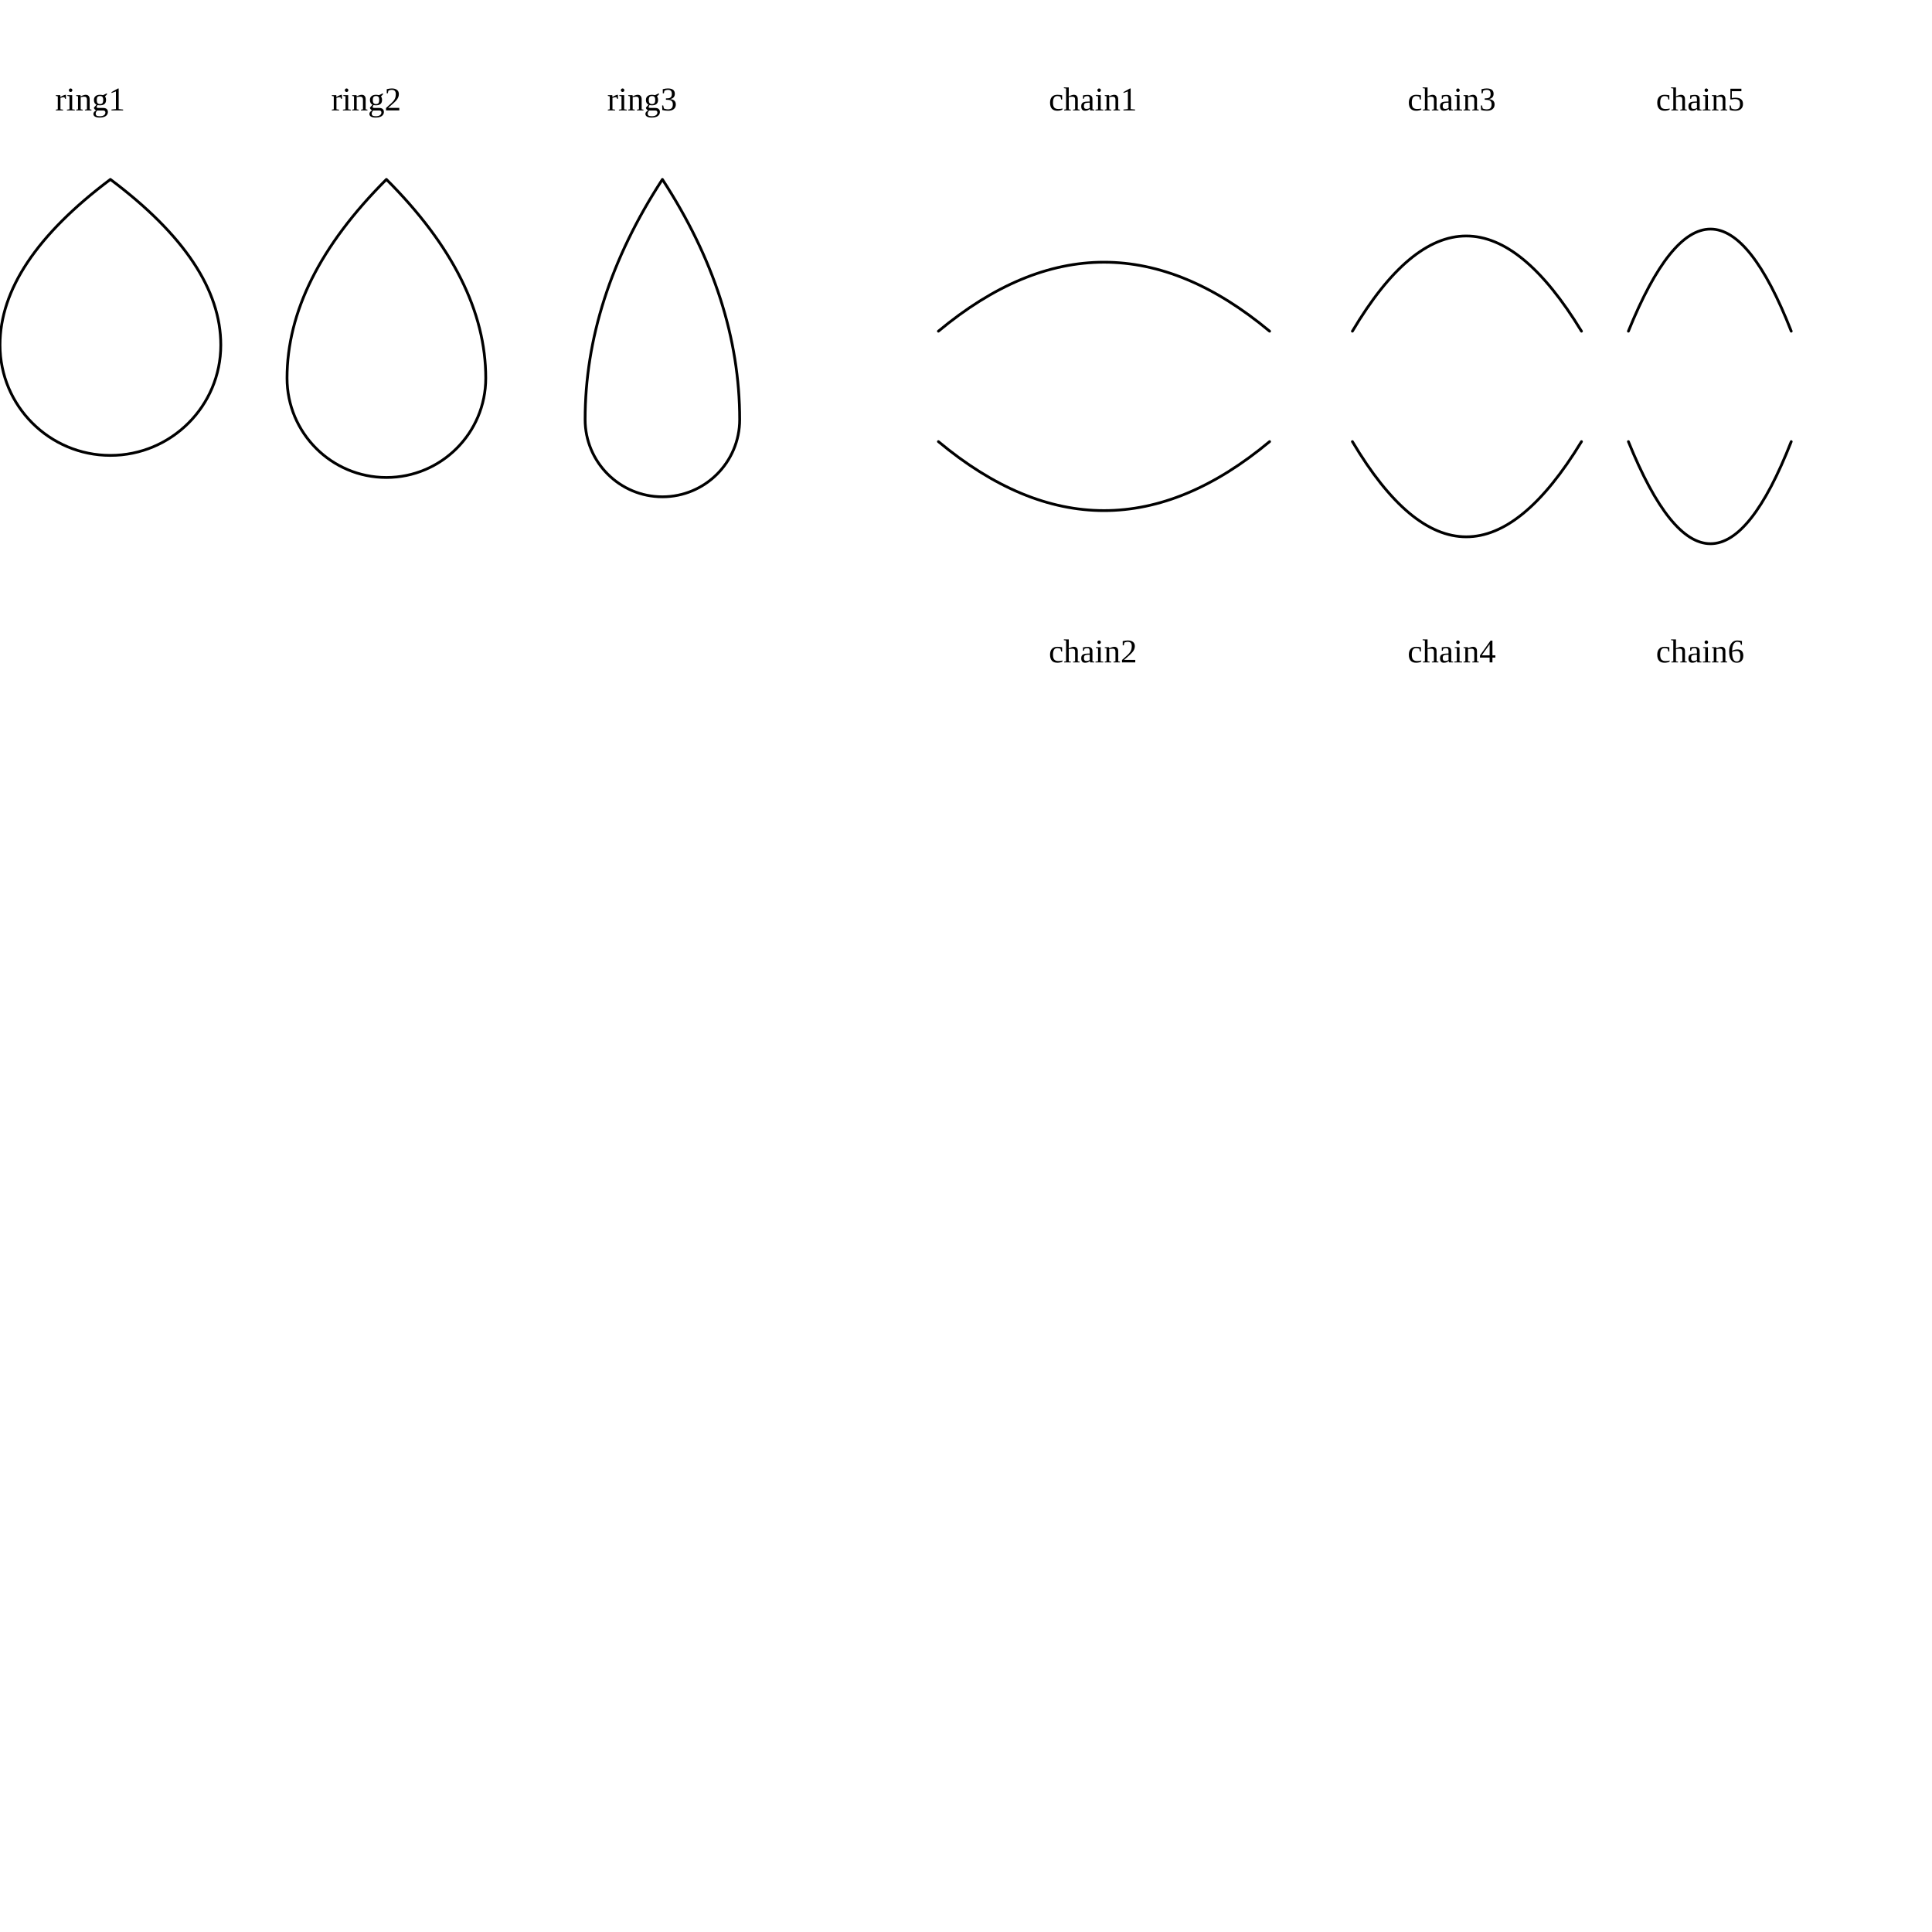
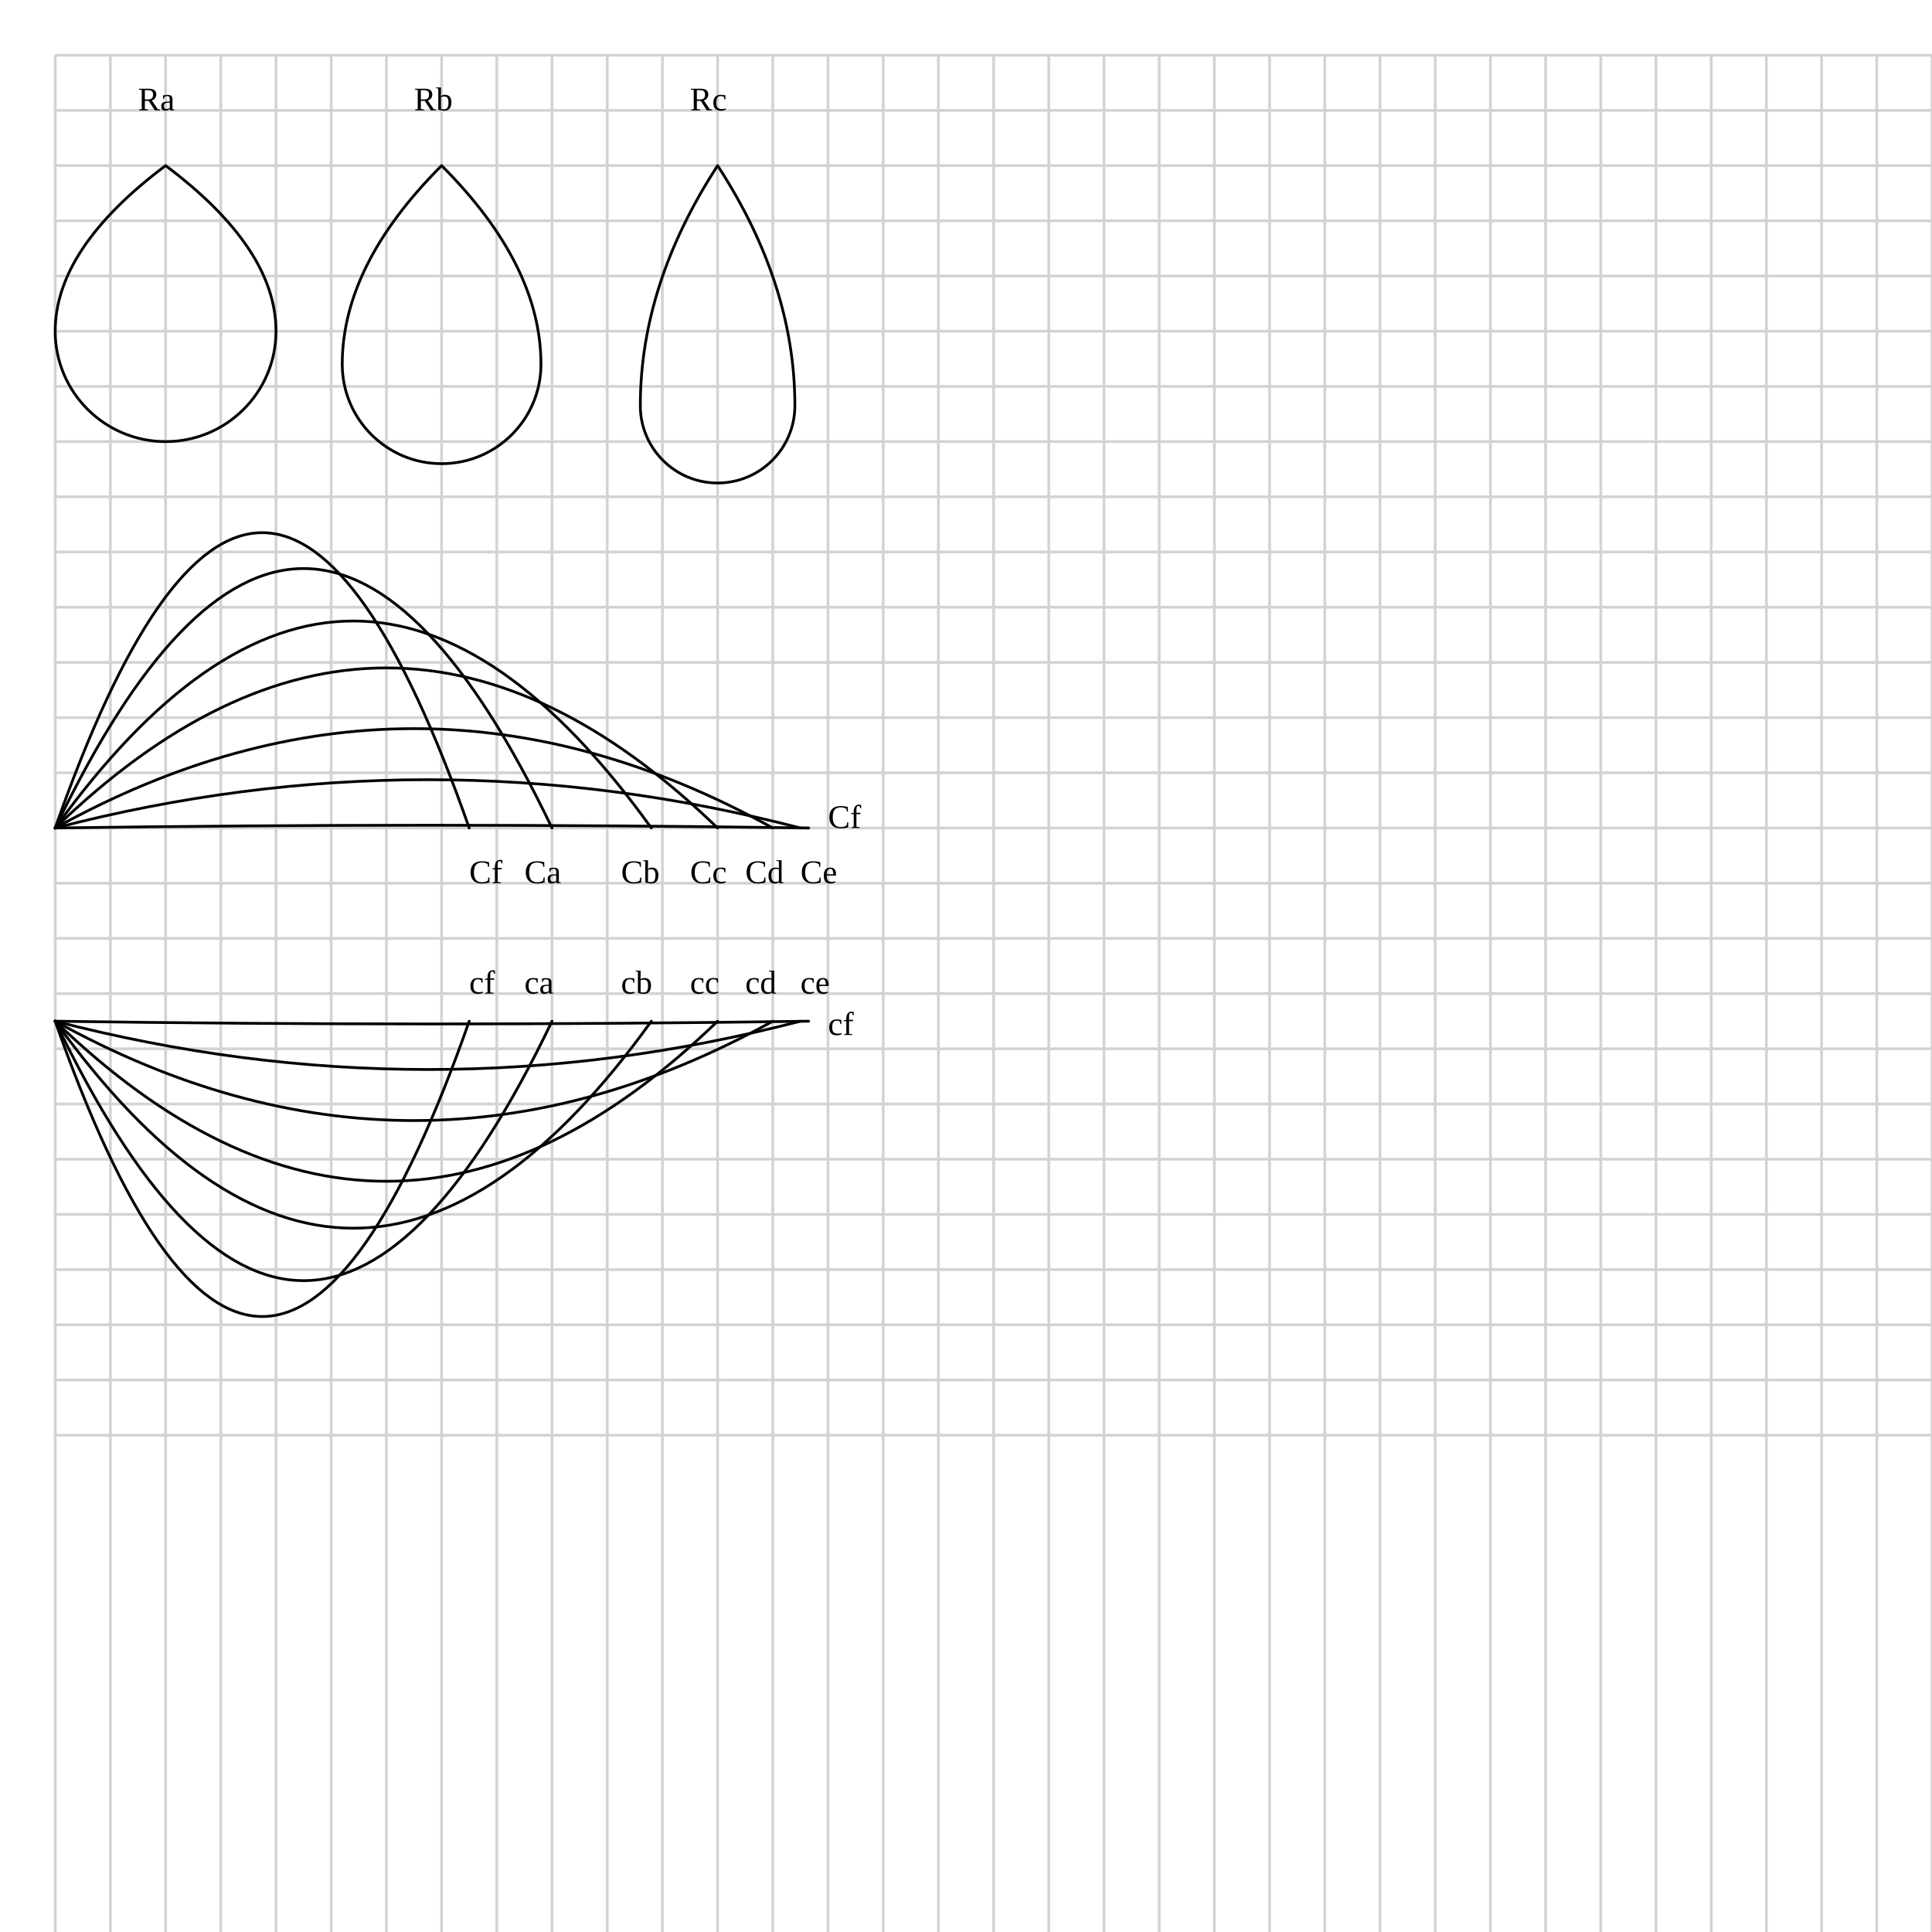
<svg xmlns="http://www.w3.org/2000/svg" xmlns:xlink="http://www.w3.org/1999/xlink" version="1.1" baseProfile="full" width="500mm" height="500mm" viewBox="-20 -20 700 700">
  <g fill="none" stroke-linecap="round">
-     <path id="ring1" d="M 0,0   Q -40,30 -40,60    A 20,20 0, 1, 0 40,60   Q 40,30 0,0" />
+     <path id="Ra" d="M 0,0   Q -40,30 -40,60    A 1,1 0, 1, 0 40,60   Q 40,30 0,0" />
  </g>
  <g fill="none" stroke-linecap="round">
-     <path id="ring2" d="M 0,0   Q -36,36 -36,72    A 17,17 0, 1, 0 36,72  Q 36,36 0,0" />
+     <path id="Rb" d="M 0,0   Q -36,36 -36,72    A 1,1 0, 1, 0 36,72   Q 36,36 0,0" />
  </g>
  <g fill="none" stroke-linecap="round">
-     <path id="ring3" d="M 0,0   Q -28,43 -28,87    A 14,14 0, 1, 0 28,87   Q 28,43 0,0" />
+     <path id="Rc" d="M 0,0   Q -28,43 -28,87    A 1,1 0, 1, 0 28,87   Q 28,43 0,0" />
  </g>
  <g fill="none" stroke-linecap="round">
-     <path id="chain1" d="M 0,0   Q 60,-50 120,0" />
+     <path id="Cf" d="M 0,0   Q 90,-188 180,0" />
  </g>
  <g fill="none" stroke-linecap="round">
-     <path id="chain2" d="M 0,0   Q 60, 50 120,0" />
+     <path id="Ce" d="M 0,0   Q 108,-150 216,0" />
  </g>
  <g fill="none" stroke-linecap="round">
-     <path id="chain3" d="M 0,0   Q 41,-69 83,0" />
+     <path id="Cd" d="M 0,0   Q 120,-116 240,0" />
  </g>
  <g fill="none" stroke-linecap="round">
-     <path id="chain4" d="M 0,0   Q 41, 69 83,0" />
+     <path id="Cc" d="M 0,0   Q 130,-72 260,0" />
  </g>
  <g fill="none" stroke-linecap="round">
-     <path id="chain5" d="M 0,0   Q 30,-74 59,0" />
+     <path id="Cb" d="M 0,0   Q 135,-35 270,0" />
  </g>
  <g fill="none" stroke-linecap="round">
-     <path id="chain6" d="M 0,0   Q 30, 74 59,0" />
+     <path id="Ca" d="M 0,0   Q 136,-2 273,0" />
+   </g>
+   <g fill="none" stroke-linecap="round">
+     <path id="Cg" d="M 0,0   Q 75,-214 150,0" />
+   </g>
+   <g fill="none" stroke-linecap="round">
+     <path id="ca" d="M 0,0   Q 90,188 180,0" />
+   </g>
+   <g fill="none" stroke-linecap="round">
+     <path id="cb" d="M 0,0   Q 108,150 216,0" />
+   </g>
+   <g fill="none" stroke-linecap="round">
+     <path id="cc" d="M 0,0   Q 120,116 240,0" />
+   </g>
+   <g fill="none" stroke-linecap="round">
+     <path id="cd" d="M 0,0   Q 130,72 260,0" />
+   </g>
+   <g fill="none" stroke-linecap="round">
+     <path id="ce" d="M 0,0   Q 135,35 270,0" />
+   </g>
+   <g fill="none" stroke-linecap="round">
+     <path id="cf" d="M 0,0   Q 136,2 273,0" />
+   </g>
+   <g fill="none" stroke-linecap="round">
+     <path id="cg" d="M 0,0   Q 75,214 150,0" />
  </g>
  <g fill="none" stroke-linecap="round">
    <path id="picot" d="M 0,0   Q -6,10 -6,16     A 6,6 0, 1, 0 6,16     Q 6,10 0,0" />
  </g>
+   <line y1="0" x1="0" y2="0" x2="2000" stroke="lightgrey" stroke-width="1px" />
+   <line y1="20" x1="0" y2="20" x2="2000" stroke="lightgrey" stroke-width="1px" />
+   <line y1="40" x1="0" y2="40" x2="2000" stroke="lightgrey" stroke-width="1px" />
+   <line y1="60" x1="0" y2="60" x2="2000" stroke="lightgrey" stroke-width="1px" />
+   <line y1="80" x1="0" y2="80" x2="2000" stroke="lightgrey" stroke-width="1px" />
+   <line y1="100" x1="0" y2="100" x2="2000" stroke="lightgrey" stroke-width="1px" />
+   <line y1="120" x1="0" y2="120" x2="2000" stroke="lightgrey" stroke-width="1px" />
+   <line y1="140" x1="0" y2="140" x2="2000" stroke="lightgrey" stroke-width="1px" />
+   <line y1="160" x1="0" y2="160" x2="2000" stroke="lightgrey" stroke-width="1px" />
+   <line y1="180" x1="0" y2="180" x2="2000" stroke="lightgrey" stroke-width="1px" />
+   <line y1="200" x1="0" y2="200" x2="2000" stroke="lightgrey" stroke-width="1px" />
+   <line y1="220" x1="0" y2="220" x2="2000" stroke="lightgrey" stroke-width="1px" />
+   <line y1="240" x1="0" y2="240" x2="2000" stroke="lightgrey" stroke-width="1px" />
+   <line y1="260" x1="0" y2="260" x2="2000" stroke="lightgrey" stroke-width="1px" />
+   <line y1="280" x1="0" y2="280" x2="2000" stroke="lightgrey" stroke-width="1px" />
+   <line y1="300" x1="0" y2="300" x2="2000" stroke="lightgrey" stroke-width="1px" />
+   <line y1="320" x1="0" y2="320" x2="2000" stroke="lightgrey" stroke-width="1px" />
+   <line y1="340" x1="0" y2="340" x2="2000" stroke="lightgrey" stroke-width="1px" />
+   <line y1="360" x1="0" y2="360" x2="2000" stroke="lightgrey" stroke-width="1px" />
+   <line y1="380" x1="0" y2="380" x2="2000" stroke="lightgrey" stroke-width="1px" />
+   <line y1="400" x1="0" y2="400" x2="2000" stroke="lightgrey" stroke-width="1px" />
+   <line y1="420" x1="0" y2="420" x2="2000" stroke="lightgrey" stroke-width="1px" />
+   <line y1="440" x1="0" y2="440" x2="2000" stroke="lightgrey" stroke-width="1px" />
+   <line y1="460" x1="0" y2="460" x2="2000" stroke="lightgrey" stroke-width="1px" />
+   <line y1="480" x1="0" y2="480" x2="2000" stroke="lightgrey" stroke-width="1px" />
+   <line y1="500" x1="0" y2="500" x2="2000" stroke="lightgrey" stroke-width="1px" />
+   <line x1="0" y1="0" x2="0" y2="2000" stroke="lightgrey" stroke-width="1px" />
+   <line x1="20" y1="0" x2="20" y2="2000" stroke="lightgrey" stroke-width="1px" />
+   <line x1="40" y1="0" x2="40" y2="2000" stroke="lightgrey" stroke-width="1px" />
+   <line x1="60" y1="0" x2="60" y2="2000" stroke="lightgrey" stroke-width="1px" />
+   <line x1="80" y1="0" x2="80" y2="2000" stroke="lightgrey" stroke-width="1px" />
+   <line x1="100" y1="0" x2="100" y2="2000" stroke="lightgrey" stroke-width="1px" />
+   <line x1="120" y1="0" x2="120" y2="2000" stroke="lightgrey" stroke-width="1px" />
+   <line x1="140" y1="0" x2="140" y2="2000" stroke="lightgrey" stroke-width="1px" />
+   <line x1="160" y1="0" x2="160" y2="2000" stroke="lightgrey" stroke-width="1px" />
+   <line x1="180" y1="0" x2="180" y2="2000" stroke="lightgrey" stroke-width="1px" />
+   <line x1="200" y1="0" x2="200" y2="2000" stroke="lightgrey" stroke-width="1px" />
+   <line x1="220" y1="0" x2="220" y2="2000" stroke="lightgrey" stroke-width="1px" />
+   <line x1="240" y1="0" x2="240" y2="2000" stroke="lightgrey" stroke-width="1px" />
+   <line x1="260" y1="0" x2="260" y2="2000" stroke="lightgrey" stroke-width="1px" />
+   <line x1="280" y1="0" x2="280" y2="2000" stroke="lightgrey" stroke-width="1px" />
+   <line x1="300" y1="0" x2="300" y2="2000" stroke="lightgrey" stroke-width="1px" />
+   <line x1="320" y1="0" x2="320" y2="2000" stroke="lightgrey" stroke-width="1px" />
+   <line x1="340" y1="0" x2="340" y2="2000" stroke="lightgrey" stroke-width="1px" />
+   <line x1="360" y1="0" x2="360" y2="2000" stroke="lightgrey" stroke-width="1px" />
+   <line x1="380" y1="0" x2="380" y2="2000" stroke="lightgrey" stroke-width="1px" />
+   <line x1="400" y1="0" x2="400" y2="2000" stroke="lightgrey" stroke-width="1px" />
+   <line x1="420" y1="0" x2="420" y2="2000" stroke="lightgrey" stroke-width="1px" />
+   <line x1="440" y1="0" x2="440" y2="2000" stroke="lightgrey" stroke-width="1px" />
+   <line x1="460" y1="0" x2="460" y2="2000" stroke="lightgrey" stroke-width="1px" />
+   <line x1="480" y1="0" x2="480" y2="2000" stroke="lightgrey" stroke-width="1px" />
+   <line x1="500" y1="0" x2="500" y2="2000" stroke="lightgrey" stroke-width="1px" />
+   <line x1="520" y1="0" x2="520" y2="2000" stroke="lightgrey" stroke-width="1px" />
+   <line x1="540" y1="0" x2="540" y2="2000" stroke="lightgrey" stroke-width="1px" />
+   <line x1="560" y1="0" x2="560" y2="2000" stroke="lightgrey" stroke-width="1px" />
+   <line x1="580" y1="0" x2="580" y2="2000" stroke="lightgrey" stroke-width="1px" />
+   <line x1="600" y1="0" x2="600" y2="2000" stroke="lightgrey" stroke-width="1px" />
+   <line x1="620" y1="0" x2="620" y2="2000" stroke="lightgrey" stroke-width="1px" />
+   <line x1="640" y1="0" x2="640" y2="2000" stroke="lightgrey" stroke-width="1px" />
+   <line x1="660" y1="0" x2="660" y2="2000" stroke="lightgrey" stroke-width="1px" />
+   <line x1="680" y1="0" x2="680" y2="2000" stroke="lightgrey" stroke-width="1px" />
+   <line x1="700" y1="0" x2="700" y2="2000" stroke="lightgrey" stroke-width="1px" />
+   <line x1="720" y1="0" x2="720" y2="2000" stroke="lightgrey" stroke-width="1px" />
+   <line x1="740" y1="0" x2="740" y2="2000" stroke="lightgrey" stroke-width="1px" />
+   <line x1="760" y1="0" x2="760" y2="2000" stroke="lightgrey" stroke-width="1px" />
+   <line x1="780" y1="0" x2="780" y2="2000" stroke="lightgrey" stroke-width="1px" />
+   <line x1="800" y1="0" x2="800" y2="2000" stroke="lightgrey" stroke-width="1px" />
  <g stroke="black" fill="none" stroke-width="1" stroke-linecap="round">
-     <use transform="translate(20 45)" xlink:href="#ring1" />
+     <use transform="translate(40 40)" xlink:href="#Ra" />
  </g>
-   <text x="0" y="20">ring1</text>
+   <text x="30" y="20">Ra</text>
  <g stroke="black" fill="none" stroke-width="1" stroke-linecap="round">
-     <use transform="translate(120 45)" xlink:href="#ring2" />
+     <use transform="translate(140 40)" xlink:href="#Rb" />
  </g>
-   <text x="100" y="20">ring2</text>
+   <text x="130" y="20">Rb</text>
  <g stroke="black" fill="none" stroke-width="1" stroke-linecap="round">
-     <use transform="translate(220 45)" xlink:href="#ring3" />
+     <use transform="translate(240 40)" xlink:href="#Rc" />
  </g>
-   <text x="200" y="20">ring3</text>
+   <text x="230" y="20">Rc</text>
  <g stroke="black" fill="none" stroke-width="1" stroke-linecap="round">
-     <use transform="translate(320 100)" xlink:href="#chain1" />
+     <use transform="translate(0 280)" xlink:href="#Ca" />
  </g>
-   <text x="360" y="20">chain1</text>
+   <text x="170" y="300">Ca</text>
  <g stroke="black" fill="none" stroke-width="1" stroke-linecap="round">
-     <use transform="translate(320 140)" xlink:href="#chain2" />
+     <use transform="translate(0 280)" xlink:href="#Cb" />
  </g>
-   <text x="360" y="220">chain2</text>
+   <text x="205" y="300">Cb</text>
  <g stroke="black" fill="none" stroke-width="1" stroke-linecap="round">
-     <use transform="translate(470 100)" xlink:href="#chain3" />
+     <use transform="translate(0 280)" xlink:href="#Cc" />
  </g>
-   <text x="490" y="20">chain3</text>
+   <text x="230" y="300">Cc</text>
  <g stroke="black" fill="none" stroke-width="1" stroke-linecap="round">
-     <use transform="translate(470 140)" xlink:href="#chain4" />
+     <use transform="translate(0 280)" xlink:href="#Cd" />
  </g>
-   <text x="490" y="220">chain4</text>
+   <text x="250" y="300">Cd</text>
  <g stroke="black" fill="none" stroke-width="1" stroke-linecap="round">
-     <use transform="translate(570 100)" xlink:href="#chain5" />
+     <use transform="translate(0 280)" xlink:href="#Ce" />
  </g>
-   <text x="580" y="20">chain5</text>
+   <text x="270" y="300">Ce</text>
  <g stroke="black" fill="none" stroke-width="1" stroke-linecap="round">
-     <use transform="translate(570 140)" xlink:href="#chain6" />
+     <use transform="translate(0 280)" xlink:href="#Cf" />
  </g>
-   <text x="580" y="220">chain6</text>
+   <text x="280" y="280">Cf</text>
+   <g stroke="black" fill="none" stroke-width="1" stroke-linecap="round">
+     <use transform="translate(0 280)" xlink:href="#Cg" />
+   </g>
+   <text x="150" y="300">Cf</text>
+   <g stroke="black" fill="none" stroke-width="1" stroke-linecap="round">
+     <use transform="translate(0 350)" xlink:href="#ca" />
+   </g>
+   <text x="170" y="340">ca</text>
+   <g stroke="black" fill="none" stroke-width="1" stroke-linecap="round">
+     <use transform="translate(0 350)" xlink:href="#cb" />
+   </g>
+   <text x="205" y="340">cb</text>
+   <g stroke="black" fill="none" stroke-width="1" stroke-linecap="round">
+     <use transform="translate(0 350)" xlink:href="#cc" />
+   </g>
+   <text x="230" y="340">cc</text>
+   <g stroke="black" fill="none" stroke-width="1" stroke-linecap="round">
+     <use transform="translate(0 350)" xlink:href="#cd" />
+   </g>
+   <text x="250" y="340">cd</text>
+   <g stroke="black" fill="none" stroke-width="1" stroke-linecap="round">
+     <use transform="translate(0 350)" xlink:href="#ce" />
+   </g>
+   <text x="270" y="340">ce</text>
+   <g stroke="black" fill="none" stroke-width="1" stroke-linecap="round">
+     <use transform="translate(0 350)" xlink:href="#cf" />
+   </g>
+   <text x="280" y="355">cf</text>
+   <g stroke="black" fill="none" stroke-width="1" stroke-linecap="round">
+     <use transform="translate(0 350)" xlink:href="#cg" />
+   </g>
+   <text x="150" y="340">cf</text>
</svg>
